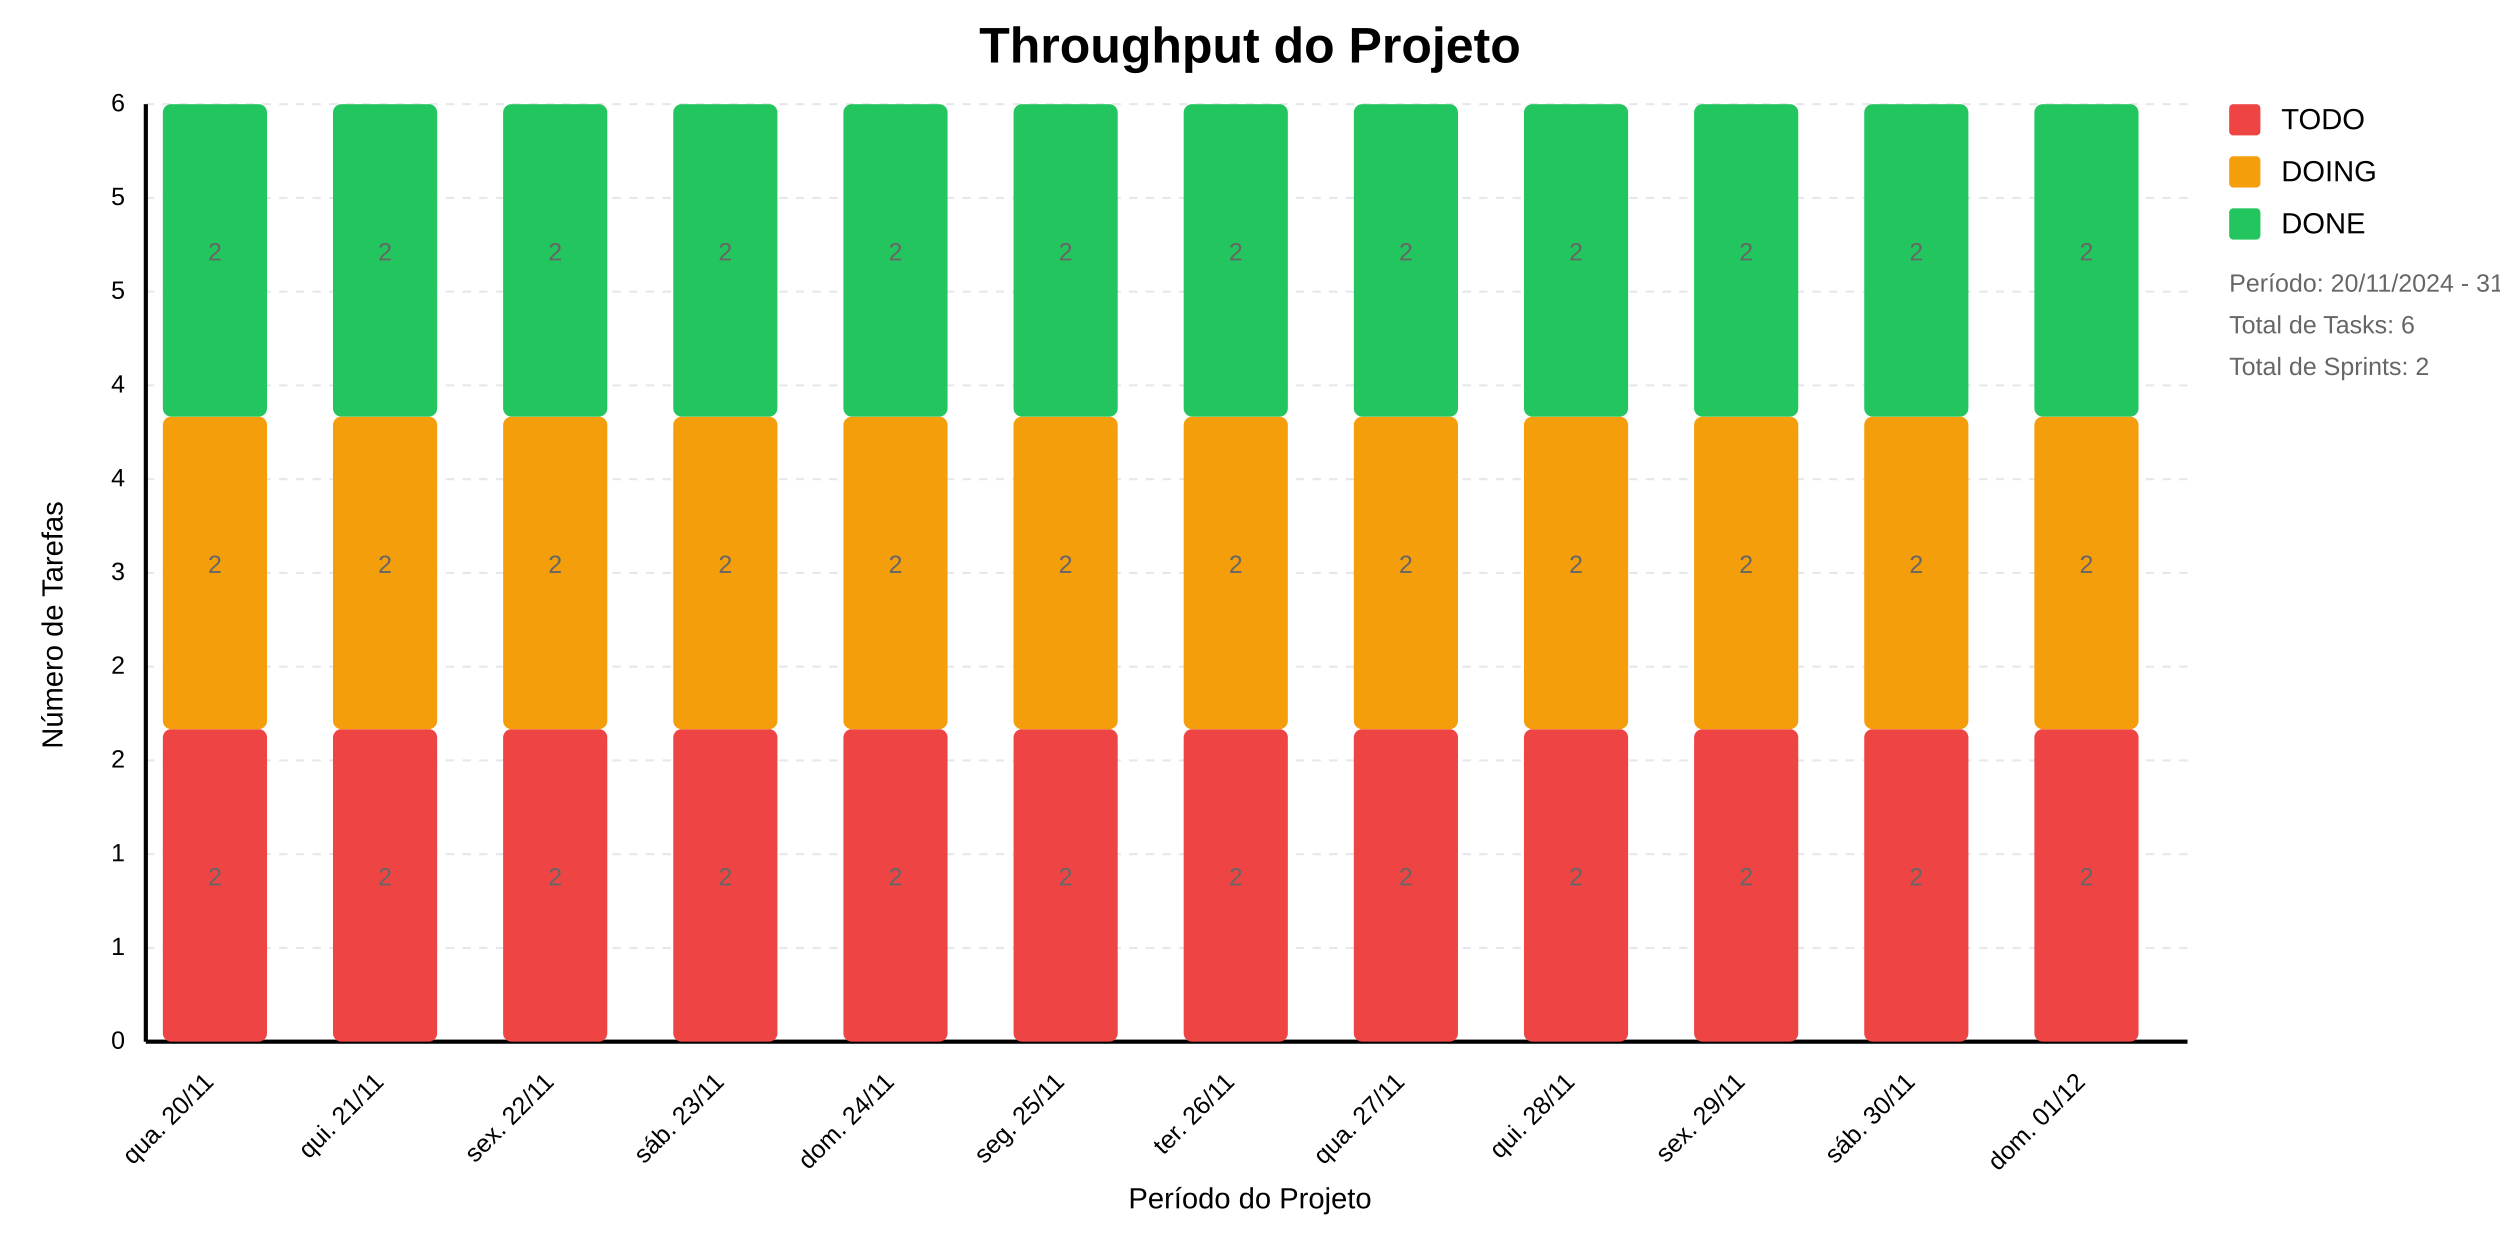
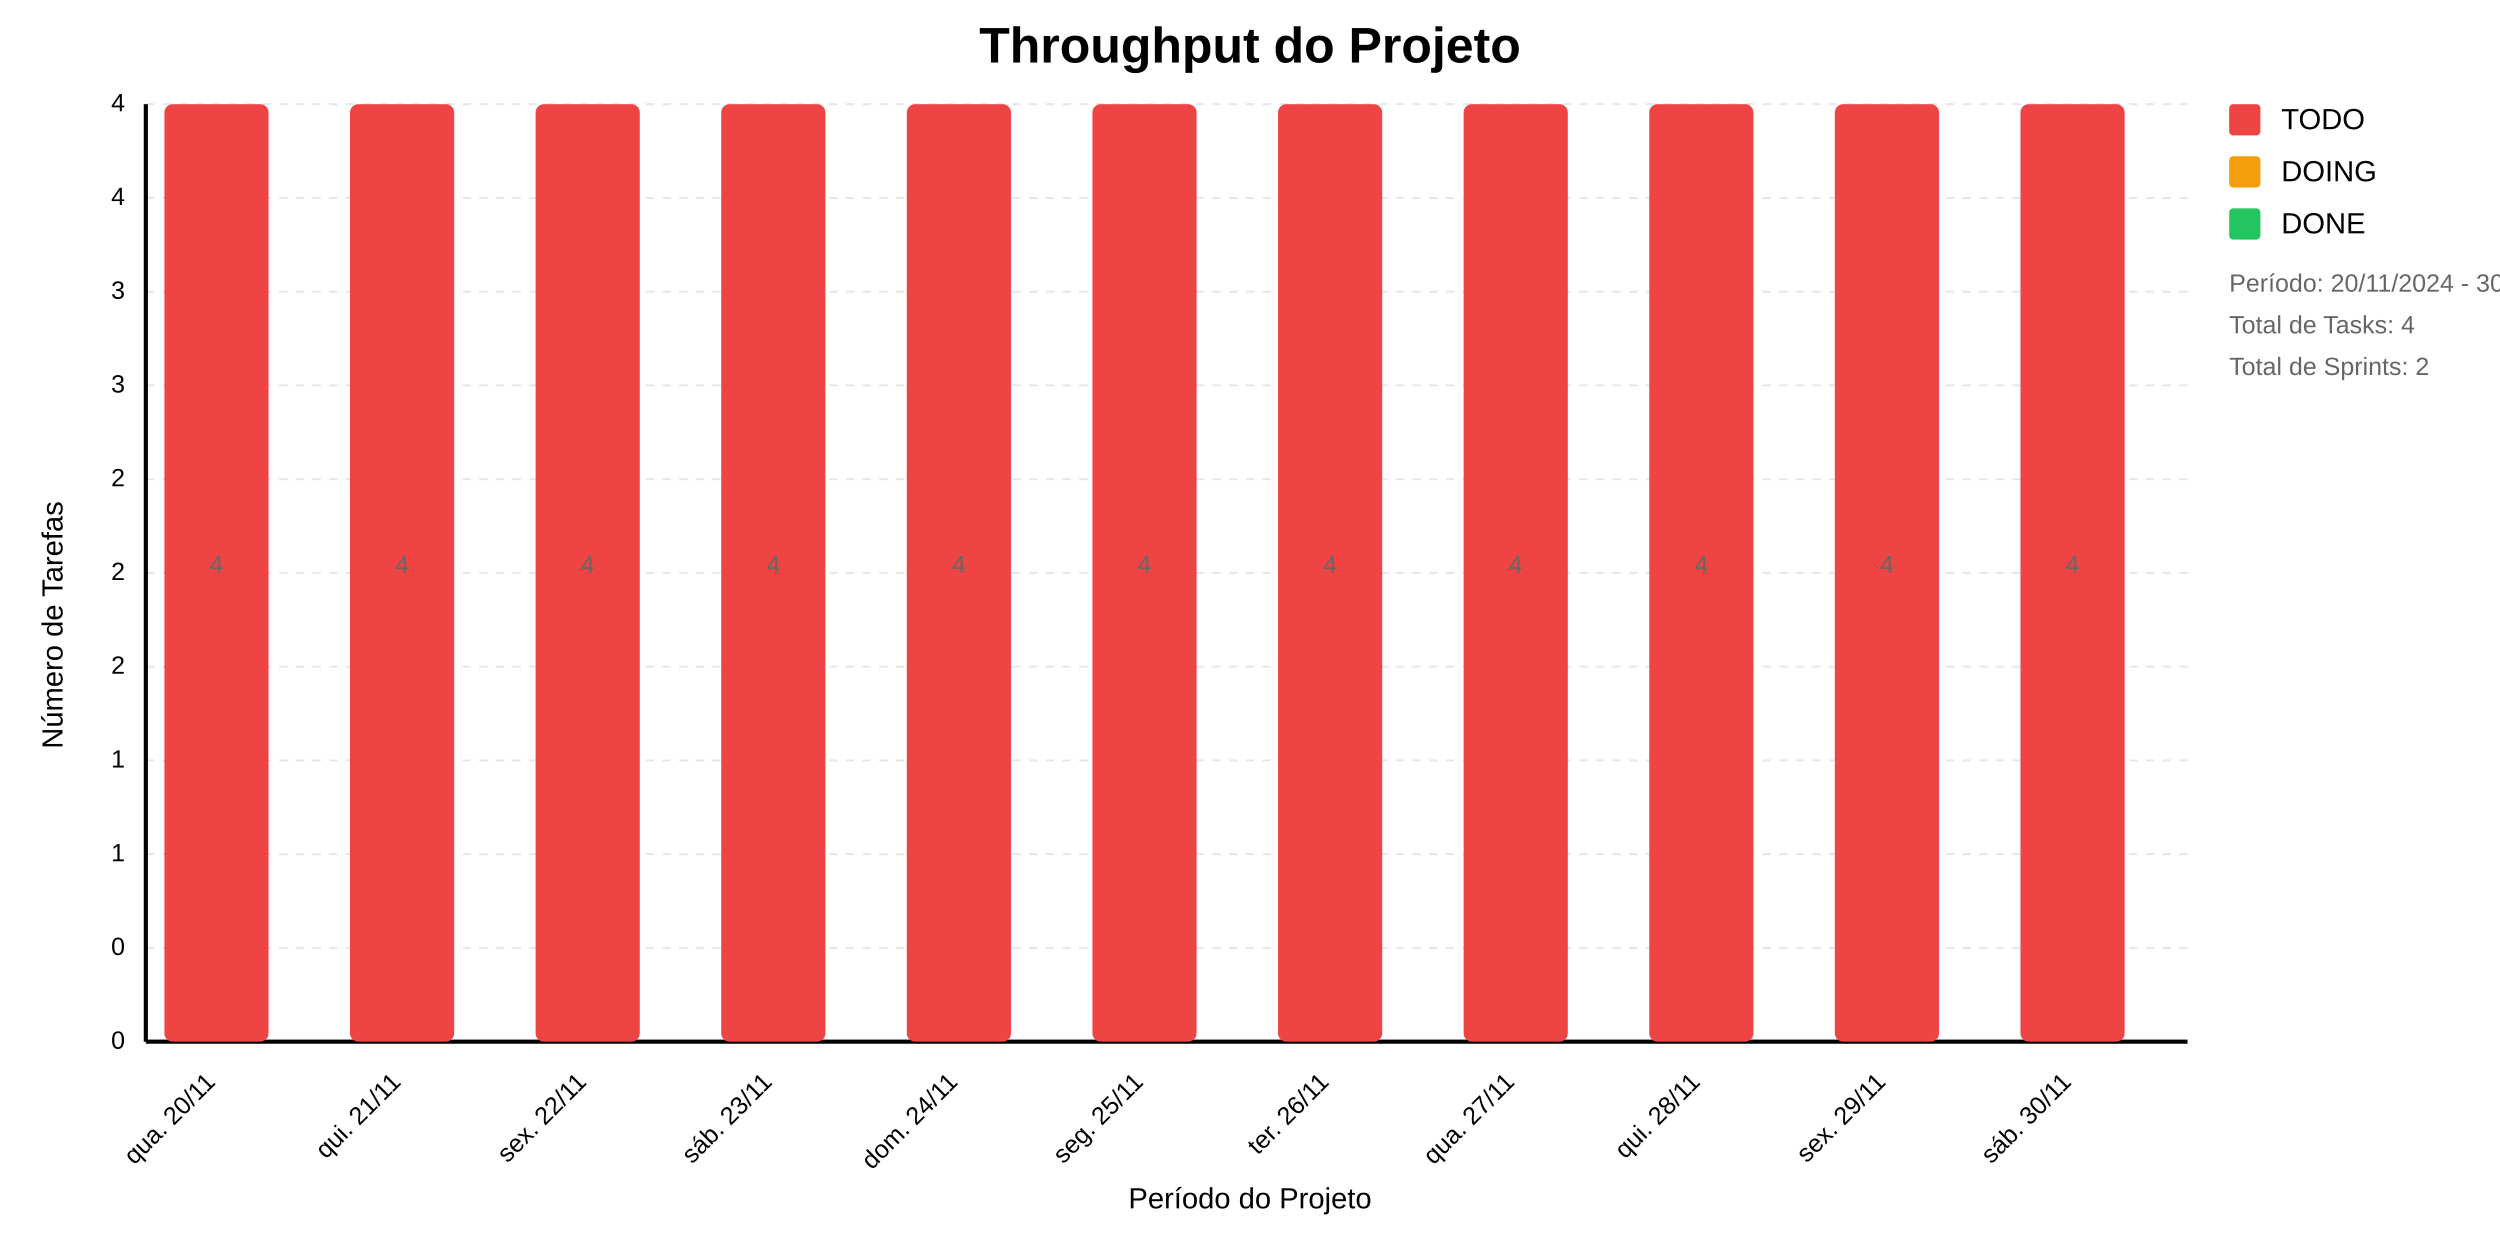
<svg xmlns="http://www.w3.org/2000/svg" viewBox="0 0 1200 600">
  <defs>
    <style>
              text { font-family: Arial, sans-serif; }
              .title { font-size: 24px; font-weight: bold; }
              .label { font-size: 14px; }
              .value { font-size: 12px; fill: #666666; }
              .axis { font-size: 12px; }
              .legend { font-size: 14px; }
            </style>
  </defs>
  <rect width="1200" height="600" fill="white" />
  <line x1="70" y1="50" x2="1050" y2="50" stroke="#e5e7eb" stroke-dasharray="4" />
-   <text x="60" y="50" text-anchor="end" class="axis" dominant-baseline="middle">6</text>
+   <text x="60" y="50" text-anchor="end" class="axis" dominant-baseline="middle">4</text>
  <line x1="70" y1="95" x2="1050" y2="95" stroke="#e5e7eb" stroke-dasharray="4" />
-   <text x="60" y="95" text-anchor="end" class="axis" dominant-baseline="middle">5</text>
+   <text x="60" y="95" text-anchor="end" class="axis" dominant-baseline="middle">4</text>
  <line x1="70" y1="140" x2="1050" y2="140" stroke="#e5e7eb" stroke-dasharray="4" />
-   <text x="60" y="140" text-anchor="end" class="axis" dominant-baseline="middle">5</text>
+   <text x="60" y="140" text-anchor="end" class="axis" dominant-baseline="middle">3</text>
  <line x1="70" y1="185" x2="1050" y2="185" stroke="#e5e7eb" stroke-dasharray="4" />
-   <text x="60" y="185" text-anchor="end" class="axis" dominant-baseline="middle">4</text>
+   <text x="60" y="185" text-anchor="end" class="axis" dominant-baseline="middle">3</text>
  <line x1="70" y1="230" x2="1050" y2="230" stroke="#e5e7eb" stroke-dasharray="4" />
-   <text x="60" y="230" text-anchor="end" class="axis" dominant-baseline="middle">4</text>
+   <text x="60" y="230" text-anchor="end" class="axis" dominant-baseline="middle">2</text>
  <line x1="70" y1="275" x2="1050" y2="275" stroke="#e5e7eb" stroke-dasharray="4" />
-   <text x="60" y="275" text-anchor="end" class="axis" dominant-baseline="middle">3</text>
+   <text x="60" y="275" text-anchor="end" class="axis" dominant-baseline="middle">2</text>
  <line x1="70" y1="320" x2="1050" y2="320" stroke="#e5e7eb" stroke-dasharray="4" />
  <text x="60" y="320" text-anchor="end" class="axis" dominant-baseline="middle">2</text>
  <line x1="70" y1="365" x2="1050" y2="365" stroke="#e5e7eb" stroke-dasharray="4" />
-   <text x="60" y="365" text-anchor="end" class="axis" dominant-baseline="middle">2</text>
+   <text x="60" y="365" text-anchor="end" class="axis" dominant-baseline="middle">1</text>
  <line x1="70" y1="410" x2="1050" y2="410" stroke="#e5e7eb" stroke-dasharray="4" />
  <text x="60" y="410" text-anchor="end" class="axis" dominant-baseline="middle">1</text>
  <line x1="70" y1="455" x2="1050" y2="455" stroke="#e5e7eb" stroke-dasharray="4" />
-   <text x="60" y="455" text-anchor="end" class="axis" dominant-baseline="middle">1</text>
+   <text x="60" y="455" text-anchor="end" class="axis" dominant-baseline="middle">0</text>
  <line x1="70" y1="500" x2="1050" y2="500" stroke="#e5e7eb" stroke-dasharray="4" />
  <text x="60" y="500" text-anchor="end" class="axis" dominant-baseline="middle">0</text>
  <line x1="70" y1="50" x2="70" y2="500" stroke="black" stroke-width="2" />
  <line x1="70" y1="500" x2="1050" y2="500" stroke="black" stroke-width="2" />
  <g>
-     <rect x="78.167" y="350" width="50" height="150" fill="#ef4444" rx="4" />
-     <rect x="78.167" y="200" width="50" height="150" fill="#f59e0b" rx="4" />
-     <rect x="78.167" y="50" width="50" height="150" fill="#22c55e" rx="4" />
-     <text transform="rotate(-45 103.1667 520)" x="103.167" y="520" text-anchor="end" class="axis">qua. 20/11</text>
-     <text x="103.167" y="425" text-anchor="middle" class="value" fill="white">2</text>
-     <text x="103.167" y="275" text-anchor="middle" class="value" fill="white">2</text>
-     <text x="103.167" y="125" text-anchor="middle" class="value" fill="white">2</text>
+     <rect x="78.909" y="50" width="50" height="450" fill="#ef4444" rx="4" />
+     <rect x="78.909" y="50" width="50" height="0" fill="#f59e0b" rx="4" />
+     <rect x="78.909" y="50" width="50" height="0" fill="#22c55e" rx="4" />
+     <text transform="rotate(-45 103.9091 520)" x="103.909" y="520" text-anchor="end" class="axis">qua. 20/11</text>
+     <text x="103.909" y="275" text-anchor="middle" class="value" fill="white">4</text>
  </g>
  <g>
-     <rect x="159.833" y="350" width="50" height="150" fill="#ef4444" rx="4" />
-     <rect x="159.833" y="200" width="50" height="150" fill="#f59e0b" rx="4" />
-     <rect x="159.833" y="50" width="50" height="150" fill="#22c55e" rx="4" />
-     <text transform="rotate(-45 184.8333 520)" x="184.833" y="520" text-anchor="end" class="axis">qui. 21/11</text>
-     <text x="184.833" y="425" text-anchor="middle" class="value" fill="white">2</text>
-     <text x="184.833" y="275" text-anchor="middle" class="value" fill="white">2</text>
-     <text x="184.833" y="125" text-anchor="middle" class="value" fill="white">2</text>
+     <rect x="168" y="50" width="50" height="450" fill="#ef4444" rx="4" />
+     <rect x="168" y="50" width="50" height="0" fill="#f59e0b" rx="4" />
+     <rect x="168" y="50" width="50" height="0" fill="#22c55e" rx="4" />
+     <text transform="rotate(-45 193 520)" x="193" y="520" text-anchor="end" class="axis">qui. 21/11</text>
+     <text x="193" y="275" text-anchor="middle" class="value" fill="white">4</text>
  </g>
  <g>
-     <rect x="241.5" y="350" width="50" height="150" fill="#ef4444" rx="4" />
-     <rect x="241.5" y="200" width="50" height="150" fill="#f59e0b" rx="4" />
-     <rect x="241.5" y="50" width="50" height="150" fill="#22c55e" rx="4" />
-     <text transform="rotate(-45 266.5 520)" x="266.5" y="520" text-anchor="end" class="axis">sex. 22/11</text>
-     <text x="266.5" y="425" text-anchor="middle" class="value" fill="white">2</text>
-     <text x="266.5" y="275" text-anchor="middle" class="value" fill="white">2</text>
-     <text x="266.5" y="125" text-anchor="middle" class="value" fill="white">2</text>
+     <rect x="257.091" y="50" width="50" height="450" fill="#ef4444" rx="4" />
+     <rect x="257.091" y="50" width="50" height="0" fill="#f59e0b" rx="4" />
+     <rect x="257.091" y="50" width="50" height="0" fill="#22c55e" rx="4" />
+     <text transform="rotate(-45 282.0909 520)" x="282.091" y="520" text-anchor="end" class="axis">sex. 22/11</text>
+     <text x="282.091" y="275" text-anchor="middle" class="value" fill="white">4</text>
  </g>
  <g>
-     <rect x="323.167" y="350" width="50" height="150" fill="#ef4444" rx="4" />
-     <rect x="323.167" y="200" width="50" height="150" fill="#f59e0b" rx="4" />
-     <rect x="323.167" y="50" width="50" height="150" fill="#22c55e" rx="4" />
-     <text transform="rotate(-45 348.1667 520)" x="348.167" y="520" text-anchor="end" class="axis">sáb. 23/11</text>
-     <text x="348.167" y="425" text-anchor="middle" class="value" fill="white">2</text>
-     <text x="348.167" y="275" text-anchor="middle" class="value" fill="white">2</text>
-     <text x="348.167" y="125" text-anchor="middle" class="value" fill="white">2</text>
+     <rect x="346.182" y="50" width="50" height="450" fill="#ef4444" rx="4" />
+     <rect x="346.182" y="50" width="50" height="0" fill="#f59e0b" rx="4" />
+     <rect x="346.182" y="50" width="50" height="0" fill="#22c55e" rx="4" />
+     <text transform="rotate(-45 371.1818 520)" x="371.182" y="520" text-anchor="end" class="axis">sáb. 23/11</text>
+     <text x="371.182" y="275" text-anchor="middle" class="value" fill="white">4</text>
  </g>
  <g>
-     <rect x="404.833" y="350" width="50" height="150" fill="#ef4444" rx="4" />
-     <rect x="404.833" y="200" width="50" height="150" fill="#f59e0b" rx="4" />
-     <rect x="404.833" y="50" width="50" height="150" fill="#22c55e" rx="4" />
-     <text transform="rotate(-45 429.8333 520)" x="429.833" y="520" text-anchor="end" class="axis">dom. 24/11</text>
-     <text x="429.833" y="425" text-anchor="middle" class="value" fill="white">2</text>
-     <text x="429.833" y="275" text-anchor="middle" class="value" fill="white">2</text>
-     <text x="429.833" y="125" text-anchor="middle" class="value" fill="white">2</text>
+     <rect x="435.273" y="50" width="50" height="450" fill="#ef4444" rx="4" />
+     <rect x="435.273" y="50" width="50" height="0" fill="#f59e0b" rx="4" />
+     <rect x="435.273" y="50" width="50" height="0" fill="#22c55e" rx="4" />
+     <text transform="rotate(-45 460.2727 520)" x="460.273" y="520" text-anchor="end" class="axis">dom. 24/11</text>
+     <text x="460.273" y="275" text-anchor="middle" class="value" fill="white">4</text>
  </g>
  <g>
-     <rect x="486.5" y="350" width="50" height="150" fill="#ef4444" rx="4" />
-     <rect x="486.5" y="200" width="50" height="150" fill="#f59e0b" rx="4" />
-     <rect x="486.5" y="50" width="50" height="150" fill="#22c55e" rx="4" />
-     <text transform="rotate(-45 511.5 520)" x="511.5" y="520" text-anchor="end" class="axis">seg. 25/11</text>
-     <text x="511.5" y="425" text-anchor="middle" class="value" fill="white">2</text>
-     <text x="511.5" y="275" text-anchor="middle" class="value" fill="white">2</text>
-     <text x="511.5" y="125" text-anchor="middle" class="value" fill="white">2</text>
+     <rect x="524.364" y="50" width="50" height="450" fill="#ef4444" rx="4" />
+     <rect x="524.364" y="50" width="50" height="0" fill="#f59e0b" rx="4" />
+     <rect x="524.364" y="50" width="50" height="0" fill="#22c55e" rx="4" />
+     <text transform="rotate(-45 549.3636 520)" x="549.364" y="520" text-anchor="end" class="axis">seg. 25/11</text>
+     <text x="549.364" y="275" text-anchor="middle" class="value" fill="white">4</text>
  </g>
  <g>
-     <rect x="568.167" y="350" width="50" height="150" fill="#ef4444" rx="4" />
-     <rect x="568.167" y="200" width="50" height="150" fill="#f59e0b" rx="4" />
-     <rect x="568.167" y="50" width="50" height="150" fill="#22c55e" rx="4" />
-     <text transform="rotate(-45 593.1667 520)" x="593.167" y="520" text-anchor="end" class="axis">ter. 26/11</text>
-     <text x="593.167" y="425" text-anchor="middle" class="value" fill="white">2</text>
-     <text x="593.167" y="275" text-anchor="middle" class="value" fill="white">2</text>
-     <text x="593.167" y="125" text-anchor="middle" class="value" fill="white">2</text>
+     <rect x="613.455" y="50" width="50" height="450" fill="#ef4444" rx="4" />
+     <rect x="613.455" y="50" width="50" height="0" fill="#f59e0b" rx="4" />
+     <rect x="613.455" y="50" width="50" height="0" fill="#22c55e" rx="4" />
+     <text transform="rotate(-45 638.4545 520)" x="638.455" y="520" text-anchor="end" class="axis">ter. 26/11</text>
+     <text x="638.455" y="275" text-anchor="middle" class="value" fill="white">4</text>
  </g>
  <g>
-     <rect x="649.833" y="350" width="50" height="150" fill="#ef4444" rx="4" />
-     <rect x="649.833" y="200" width="50" height="150" fill="#f59e0b" rx="4" />
-     <rect x="649.833" y="50" width="50" height="150" fill="#22c55e" rx="4" />
-     <text transform="rotate(-45 674.8333 520)" x="674.833" y="520" text-anchor="end" class="axis">qua. 27/11</text>
-     <text x="674.833" y="425" text-anchor="middle" class="value" fill="white">2</text>
-     <text x="674.833" y="275" text-anchor="middle" class="value" fill="white">2</text>
-     <text x="674.833" y="125" text-anchor="middle" class="value" fill="white">2</text>
+     <rect x="702.545" y="50" width="50" height="450" fill="#ef4444" rx="4" />
+     <rect x="702.545" y="50" width="50" height="0" fill="#f59e0b" rx="4" />
+     <rect x="702.545" y="50" width="50" height="0" fill="#22c55e" rx="4" />
+     <text transform="rotate(-45 727.5455 520)" x="727.545" y="520" text-anchor="end" class="axis">qua. 27/11</text>
+     <text x="727.545" y="275" text-anchor="middle" class="value" fill="white">4</text>
  </g>
  <g>
-     <rect x="731.5" y="350" width="50" height="150" fill="#ef4444" rx="4" />
-     <rect x="731.5" y="200" width="50" height="150" fill="#f59e0b" rx="4" />
-     <rect x="731.5" y="50" width="50" height="150" fill="#22c55e" rx="4" />
-     <text transform="rotate(-45 756.5 520)" x="756.5" y="520" text-anchor="end" class="axis">qui. 28/11</text>
-     <text x="756.5" y="425" text-anchor="middle" class="value" fill="white">2</text>
-     <text x="756.5" y="275" text-anchor="middle" class="value" fill="white">2</text>
-     <text x="756.5" y="125" text-anchor="middle" class="value" fill="white">2</text>
+     <rect x="791.636" y="50" width="50" height="450" fill="#ef4444" rx="4" />
+     <rect x="791.636" y="50" width="50" height="0" fill="#f59e0b" rx="4" />
+     <rect x="791.636" y="50" width="50" height="0" fill="#22c55e" rx="4" />
+     <text transform="rotate(-45 816.6364 520)" x="816.636" y="520" text-anchor="end" class="axis">qui. 28/11</text>
+     <text x="816.636" y="275" text-anchor="middle" class="value" fill="white">4</text>
  </g>
  <g>
-     <rect x="813.167" y="350" width="50" height="150" fill="#ef4444" rx="4" />
-     <rect x="813.167" y="200" width="50" height="150" fill="#f59e0b" rx="4" />
-     <rect x="813.167" y="50" width="50" height="150" fill="#22c55e" rx="4" />
-     <text transform="rotate(-45 838.1667 520)" x="838.167" y="520" text-anchor="end" class="axis">sex. 29/11</text>
-     <text x="838.167" y="425" text-anchor="middle" class="value" fill="white">2</text>
-     <text x="838.167" y="275" text-anchor="middle" class="value" fill="white">2</text>
-     <text x="838.167" y="125" text-anchor="middle" class="value" fill="white">2</text>
+     <rect x="880.727" y="50" width="50" height="450" fill="#ef4444" rx="4" />
+     <rect x="880.727" y="50" width="50" height="0" fill="#f59e0b" rx="4" />
+     <rect x="880.727" y="50" width="50" height="0" fill="#22c55e" rx="4" />
+     <text transform="rotate(-45 905.7273 520)" x="905.727" y="520" text-anchor="end" class="axis">sex. 29/11</text>
+     <text x="905.727" y="275" text-anchor="middle" class="value" fill="white">4</text>
  </g>
  <g>
-     <rect x="894.833" y="350" width="50" height="150" fill="#ef4444" rx="4" />
-     <rect x="894.833" y="200" width="50" height="150" fill="#f59e0b" rx="4" />
-     <rect x="894.833" y="50" width="50" height="150" fill="#22c55e" rx="4" />
-     <text transform="rotate(-45 919.8333 520)" x="919.833" y="520" text-anchor="end" class="axis">sáb. 30/11</text>
-     <text x="919.833" y="425" text-anchor="middle" class="value" fill="white">2</text>
-     <text x="919.833" y="275" text-anchor="middle" class="value" fill="white">2</text>
-     <text x="919.833" y="125" text-anchor="middle" class="value" fill="white">2</text>
-   </g>
-   <g>
-     <rect x="976.5" y="350" width="50" height="150" fill="#ef4444" rx="4" />
-     <rect x="976.5" y="200" width="50" height="150" fill="#f59e0b" rx="4" />
-     <rect x="976.5" y="50" width="50" height="150" fill="#22c55e" rx="4" />
-     <text transform="rotate(-45 1001.5 520)" x="1001.5" y="520" text-anchor="end" class="axis">dom. 01/12</text>
-     <text x="1001.5" y="425" text-anchor="middle" class="value" fill="white">2</text>
-     <text x="1001.5" y="275" text-anchor="middle" class="value" fill="white">2</text>
-     <text x="1001.5" y="125" text-anchor="middle" class="value" fill="white">2</text>
+     <rect x="969.818" y="50" width="50" height="450" fill="#ef4444" rx="4" />
+     <rect x="969.818" y="50" width="50" height="0" fill="#f59e0b" rx="4" />
+     <rect x="969.818" y="50" width="50" height="0" fill="#22c55e" rx="4" />
+     <text transform="rotate(-45 994.8182 520)" x="994.818" y="520" text-anchor="end" class="axis">sáb. 30/11</text>
+     <text x="994.818" y="275" text-anchor="middle" class="value" fill="white">4</text>
  </g>
  <text transform="rotate(-90 30 300)" x="30" y="300" text-anchor="middle" class="label">Número de Tarefas</text>
  <text x="600" y="580" text-anchor="middle" class="label">Período do Projeto</text>
  <text x="600" y="30" text-anchor="middle" class="title">Throughput do Projeto</text>
  <g transform="translate(1070, 50)">
    <rect width="15" height="15" fill="#ef4444" rx="2" />
    <text x="25" y="12" class="legend">TODO</text>
    <rect y="25" width="15" height="15" fill="#f59e0b" rx="2" />
    <text x="25" y="37" class="legend">DOING</text>
    <rect y="50" width="15" height="15" fill="#22c55e" rx="2" />
    <text x="25" y="62" class="legend">DONE</text>
    <text x="0" y="90" class="value">
              Período: 20/11/2024 - 
-               31/11/2024
+               30/11/2024
            </text>
    <text x="0" y="110" class="value">
-               Total de Tasks: 6
+               Total de Tasks: 4
            </text>
    <text x="0" y="130" class="value">
              Total de Sprints: 2
            </text>
  </g>
</svg>
